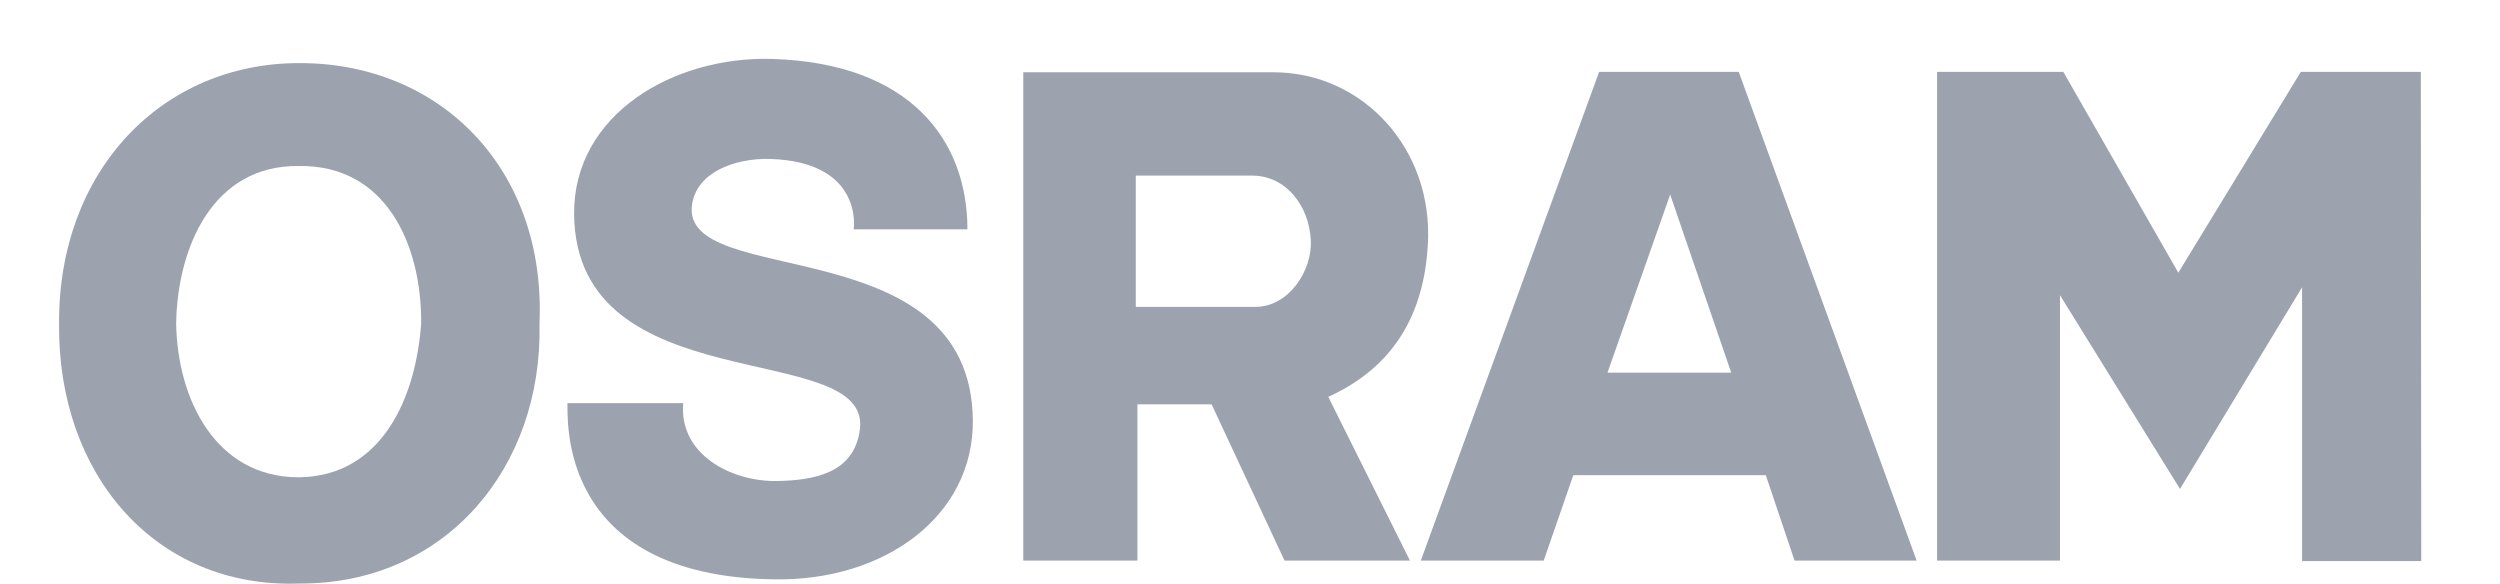
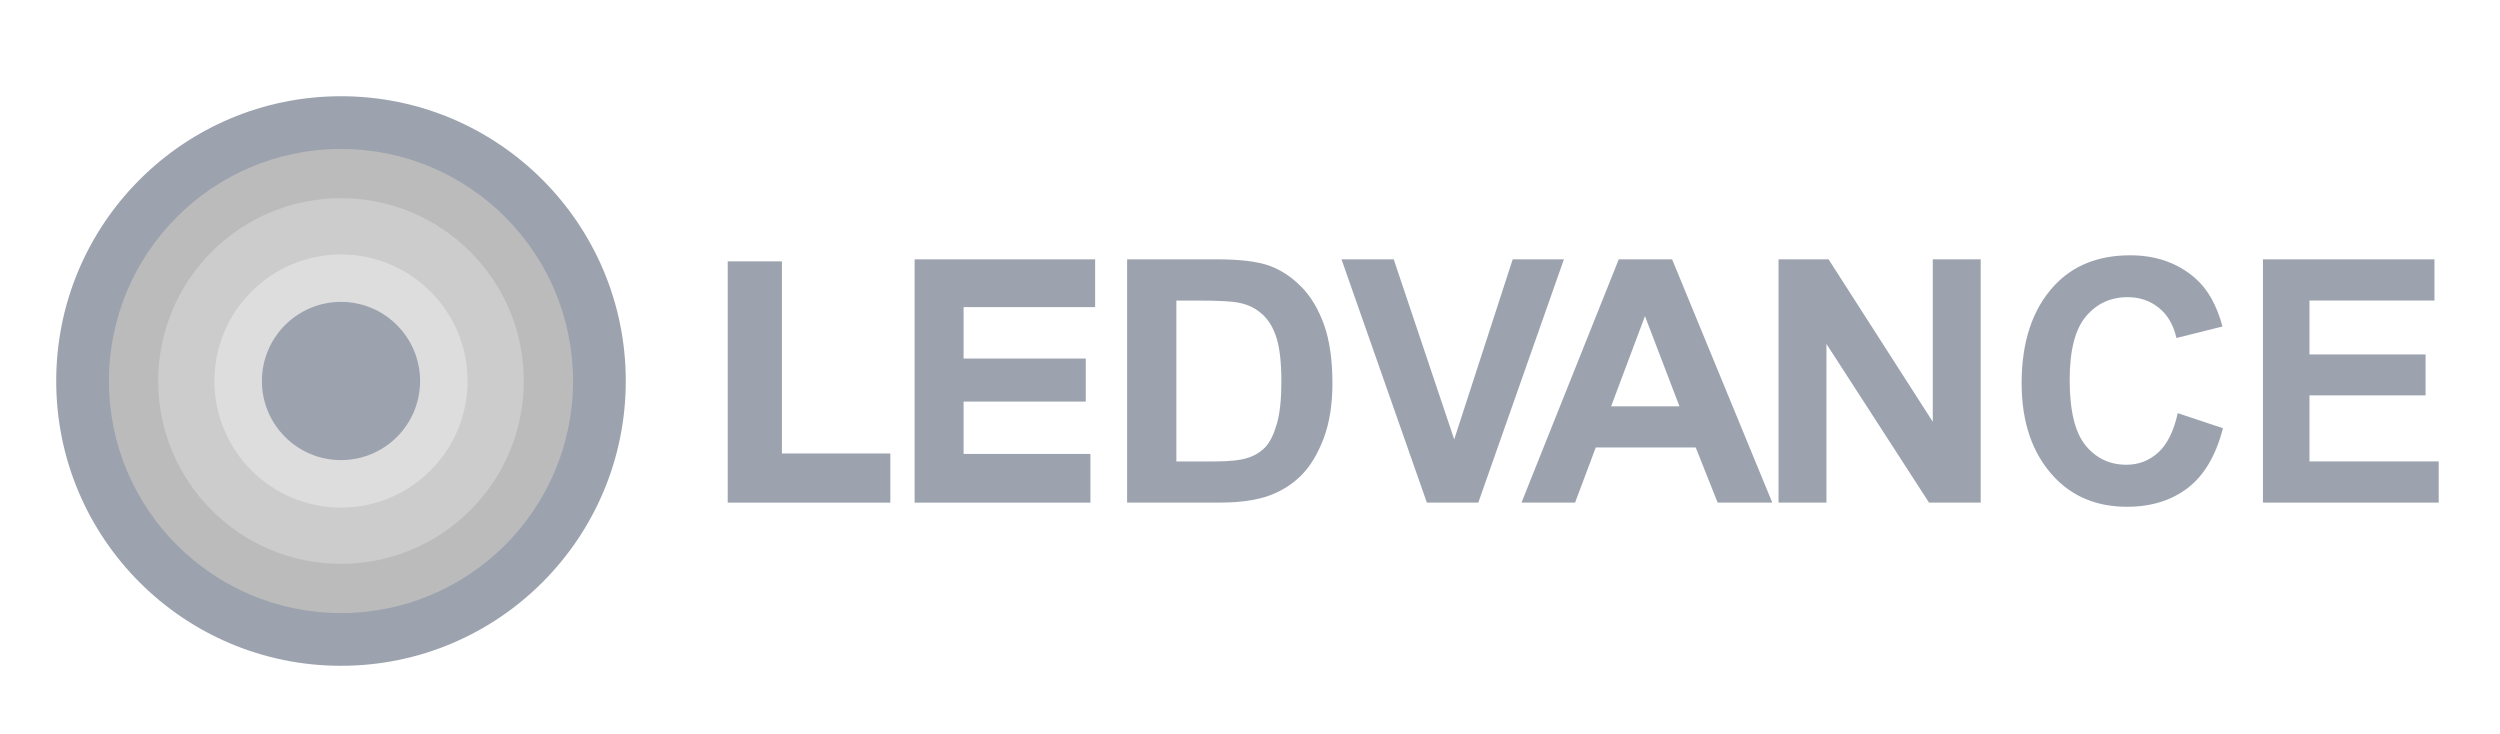
- <svg xmlns="http://www.w3.org/2000/svg" version="1.0" id="svg7217" viewBox="0 0 750 175" style="color: rgb(156 163 175)">
-   <defs id="defs7219" />
-   <g transform="translate(-1558.05, 890.855)" id="layer1">
-     <g transform="translate(17.7165, 17.6477)" id="g7654">
-       <path d="M 1745.312,-787.569 C 1743.937,-772.318 1759.562,-763.943 1773.563,-764.193 C 1783.938,-764.443 1796.689,-766.193 1798.314,-779.819 C 1801.564,-807.07 1713.185,-787.444 1712.56,-844.196 C 1712.31,-874.323 1742.562,-891.698 1771.938,-890.823 C 1813.689,-889.573 1830.565,-866.197 1830.565,-839.696 L 1796.439,-839.696 C 1796.439,-839.696 1799.564,-859.947 1771.313,-860.822 C 1760.687,-861.072 1749.312,-856.822 1747.937,-847.072 C 1744.437,-821.445 1831.565,-840.446 1832.19,-782.444 C 1832.44,-753.693 1805.814,-734.192 1772.688,-734.692 C 1706.935,-735.567 1710.81,-783.569 1710.56,-787.569 L 1745.312,-787.569" fill="currentColor" id="path115" />
-       <path d="M 2230.957,-822.321 L 2230.957,-740.192 L 2266.709,-740.192 L 2266.584,-886.948 L 2230.582,-886.948 L 2193.831,-826.696 L 2159.329,-886.948 L 2121.453,-886.948 L 2121.453,-740.317 L 2158.329,-740.317 L 2158.329,-819.945 L 2194.331,-761.818 L 2230.957,-822.321" fill="currentColor" id="path119" />
-       <path d="M 2061.95,-886.948 L 2115.327,-740.317 L 2078.701,-740.317 L 2070.076,-765.943 L 2012.323,-765.943 L 2003.447,-740.317 L 1966.571,-740.317 L 2020.073,-886.948 L 2061.95,-886.948 z M 2041.324,-849.947 L 2022.573,-796.694 L 2059.7,-796.694 L 2041.324,-850.322 L 2041.324,-849.947" fill="currentColor" style="fill-rule: evenodd; stroke: none" id="path123" />
-       <path d="M 1903.818,-787.194 L 1881.567,-787.194 L 1881.567,-740.317 L 1847.316,-740.317 L 1847.316,-886.823 L 1922.319,-886.823 C 1949.321,-886.823 1970.321,-863.697 1968.696,-835.321 C 1967.571,-814.07 1958.321,-798.32 1938.82,-789.444 L 1963.321,-740.317 L 1925.695,-740.317 L 1903.818,-787.194 z M 1881.067,-855.822 L 1915.944,-855.822 C 1926.194,-855.822 1933.07,-846.697 1933.57,-836.446 C 1934.07,-827.446 1927.069,-816.445 1916.944,-816.445 L 1881.067,-816.445 L 1881.067,-855.822" fill="currentColor" style="fill-rule: evenodd; stroke: none" id="path132" />
-       <path d="M 1630.057,-733.442 C 1673.934,-733.192 1703.185,-768.193 1702.185,-811.445 C 1704.185,-857.822 1672.433,-889.698 1630.057,-889.573 C 1588.805,-889.573 1557.803,-857.197 1558.054,-811.445 C 1557.554,-766.318 1586.805,-731.942 1630.057,-733.442 z M 1630.057,-858.697 C 1655.933,-859.072 1666.808,-835.446 1666.684,-811.57 C 1665.183,-789.694 1655.183,-765.568 1629.932,-765.318 C 1605.056,-765.318 1593.555,-788.694 1593.18,-811.445 C 1593.555,-834.321 1604.18,-859.072 1630.057,-858.697" fill="currentColor" id="path141" />
+ <svg xmlns="http://www.w3.org/2000/svg" version="1.1" id="Layer_1" x="0px" y="0px" viewBox="0 0 6840.3 2007.5" style="enable-background:new 0 0 6840.3 2007.5;" xml:space="preserve">
+   <style type="text/css">
+ 	.st0{fill:rgb(156 163 175);}
+ 	.st1{fill:#bbbbbb;}
+ 	.st2{fill:#cccccc;}
+ 	.st3{fill:#dddddd;}
+ 	.st4{fill:rgb(156 163 175);}
+ </style>
+   <g>
+     <g>
+       <path class="st0" d="M1991.1,1375.2V715.1h148.3v525.7h296.7v134.5H1991.1z" />
+       <path class="st0" d="M2502.5,1375.2V709.6h493.9v130.7h-359.9V981h334.3v117.8h-334.3V1242h347v133.3H2502.5z" />
+       <path class="st0" d="M3083.7,709.6h247c62.5,0,109.5,5.8,141.4,17.1c31.6,11.3,61,30.3,87.8,57.3c26.8,26.9,47.6,61.9,63,105    c15.2,42.9,22.8,96.1,22.8,160.1c0,57.6-8,107.6-23.9,150.1c-16.1,42.5-36.4,76.2-60.8,100.9c-24.6,24.7-54.1,43.5-88.8,56.1    c-34.7,12.5-79.4,18.9-134.1,18.9h-254.2V709.6z M3218.7,822.3v440.3h101.7c43.4,0,74.9-3.4,94.5-10.1    c19.5-6.3,35.5-16.6,47.9-29.9c12.5-13.6,22.8-34.9,31.1-63.7c8.1-29.1,12.1-67.2,12.1-114.8c0-49.1-4.1-88.1-12.4-116.6    c-8.4-28.3-21.3-50.8-39.2-67.1c-17.7-16.3-39.1-27-64.4-32c-18.9-3.9-55.5-6-109.8-6H3218.7z" />
+       <path class="st0" d="M3904.1,1375.2l-233.6-665.6h142.9l165.5,492.6l160-492.6h140.1l-234.2,665.6H3904.1z" />
+       <path class="st0" d="M4849.2,1375.2h-149.5l-60-150.8h-273.5l-56.6,150.8H4163l266.1-665.6h146L4849.2,1375.2z M4595.2,1111.7    L4500.8,865l-92.6,246.8H4595.2z" />
+       <path class="st0" d="M4866.3,1375.2V709.6h136.9l285.1,444.4V709.6h131.1v665.6H5278l-280.6-434.1v434.1H4866.3z" />
+       <path class="st0" d="M5958.6,1130.4l123.7,41.3c-19.2,74.6-51.5,129-96.2,163.4c-45.1,34.3-100.2,51.5-165.9,51.5    c-82.4,0-149.2-27.3-200.4-82.1c-59-63.4-88.4-148.8-88.4-256.1c0-113.5,29.7-202.3,88.9-266.5c51.7-55.7,121-83.4,208-83.4    c70.9,0,130.2,21,178,62.6c34.1,29.7,59,73.7,74.7,132.2L5955,924.8c-8.2-35.9-24.2-63.6-48.3-82.7c-24-19.4-52.4-29-85.1-29    c-46.7,0-84.8,17.5-114.3,52.7c-29.5,35-44.4,93-44.4,173.7c0,84,14.5,143.5,43.2,178.9c28.8,35.4,66,53.2,112,53.2    c33.7,0,62.8-11.4,87.4-33.8C5930,1215.3,5947.7,1179.4,5958.6,1130.4z" />
+       <path class="st0" d="M6191.7,1375.2V709.6H6661v112.7h-342v147.5h317.7v112H6319v180.7h353.6v112.7H6191.7z" />
+     </g>
+     <g>
+       <path class="st0" d="M1712.2,1042.5c0,430.3-348.8,779.2-779.2,779.2c-430.3,0-779.2-348.8-779.2-779.2    c0-430.3,348.9-779.2,779.2-779.2C1363.3,263.3,1712.2,612.2,1712.2,1042.5z" />
+       <path class="st1" d="M1567.9,1042.5c0,350.6-284.3,634.9-634.9,634.9c-350.6,0-634.9-284.3-634.9-634.9    c0-350.6,284.3-634.9,634.9-634.9C1283.6,407.6,1567.9,691.9,1567.9,1042.5z" />
+       <path class="st2" d="M1433.2,1042.5c0,276.2-224,500.2-500.2,500.2c-276.2,0-500.2-224-500.2-500.2c0-276.2,224-500.2,500.2-500.2    C1209.2,542.3,1433.2,766.3,1433.2,1042.5z" />
+       <path class="st3" d="M1279.3,1042.5c0,191.2-155.1,346.3-346.3,346.3c-191.2,0-346.3-155.1-346.3-346.3S741.8,696.2,933,696.2    C1124.2,696.2,1279.3,851.3,1279.3,1042.5z" />
+       <path class="st4" d="M1149.4,1042.5c0,119.5-96.9,216.4-216.4,216.4c-119.5,0-216.4-96.9-216.4-216.4C716.6,923,813.5,826,933,826    C1052.5,826,1149.4,923,1149.4,1042.5z" />
    </g>
  </g>
</svg>
